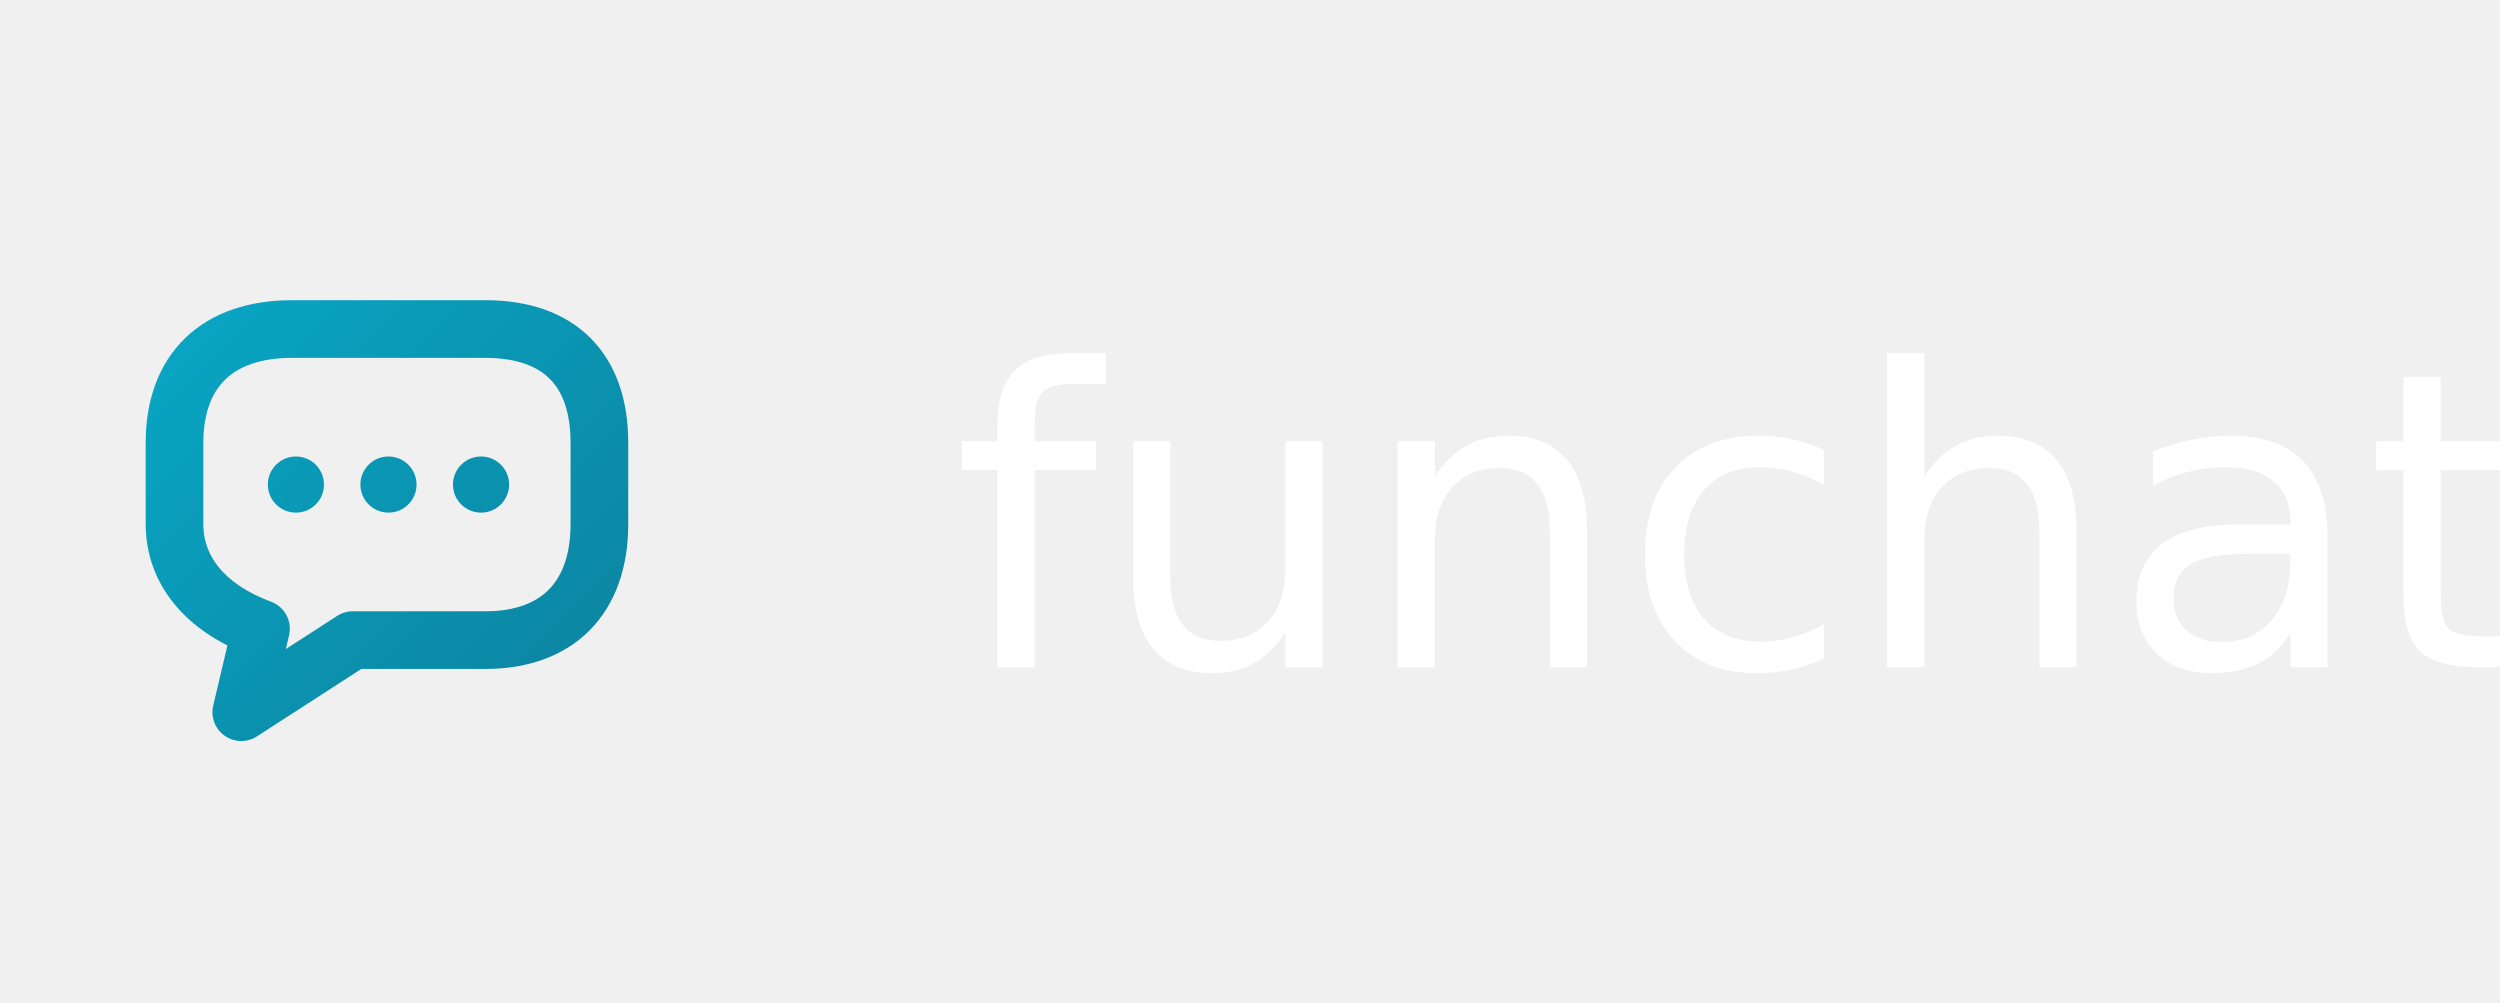
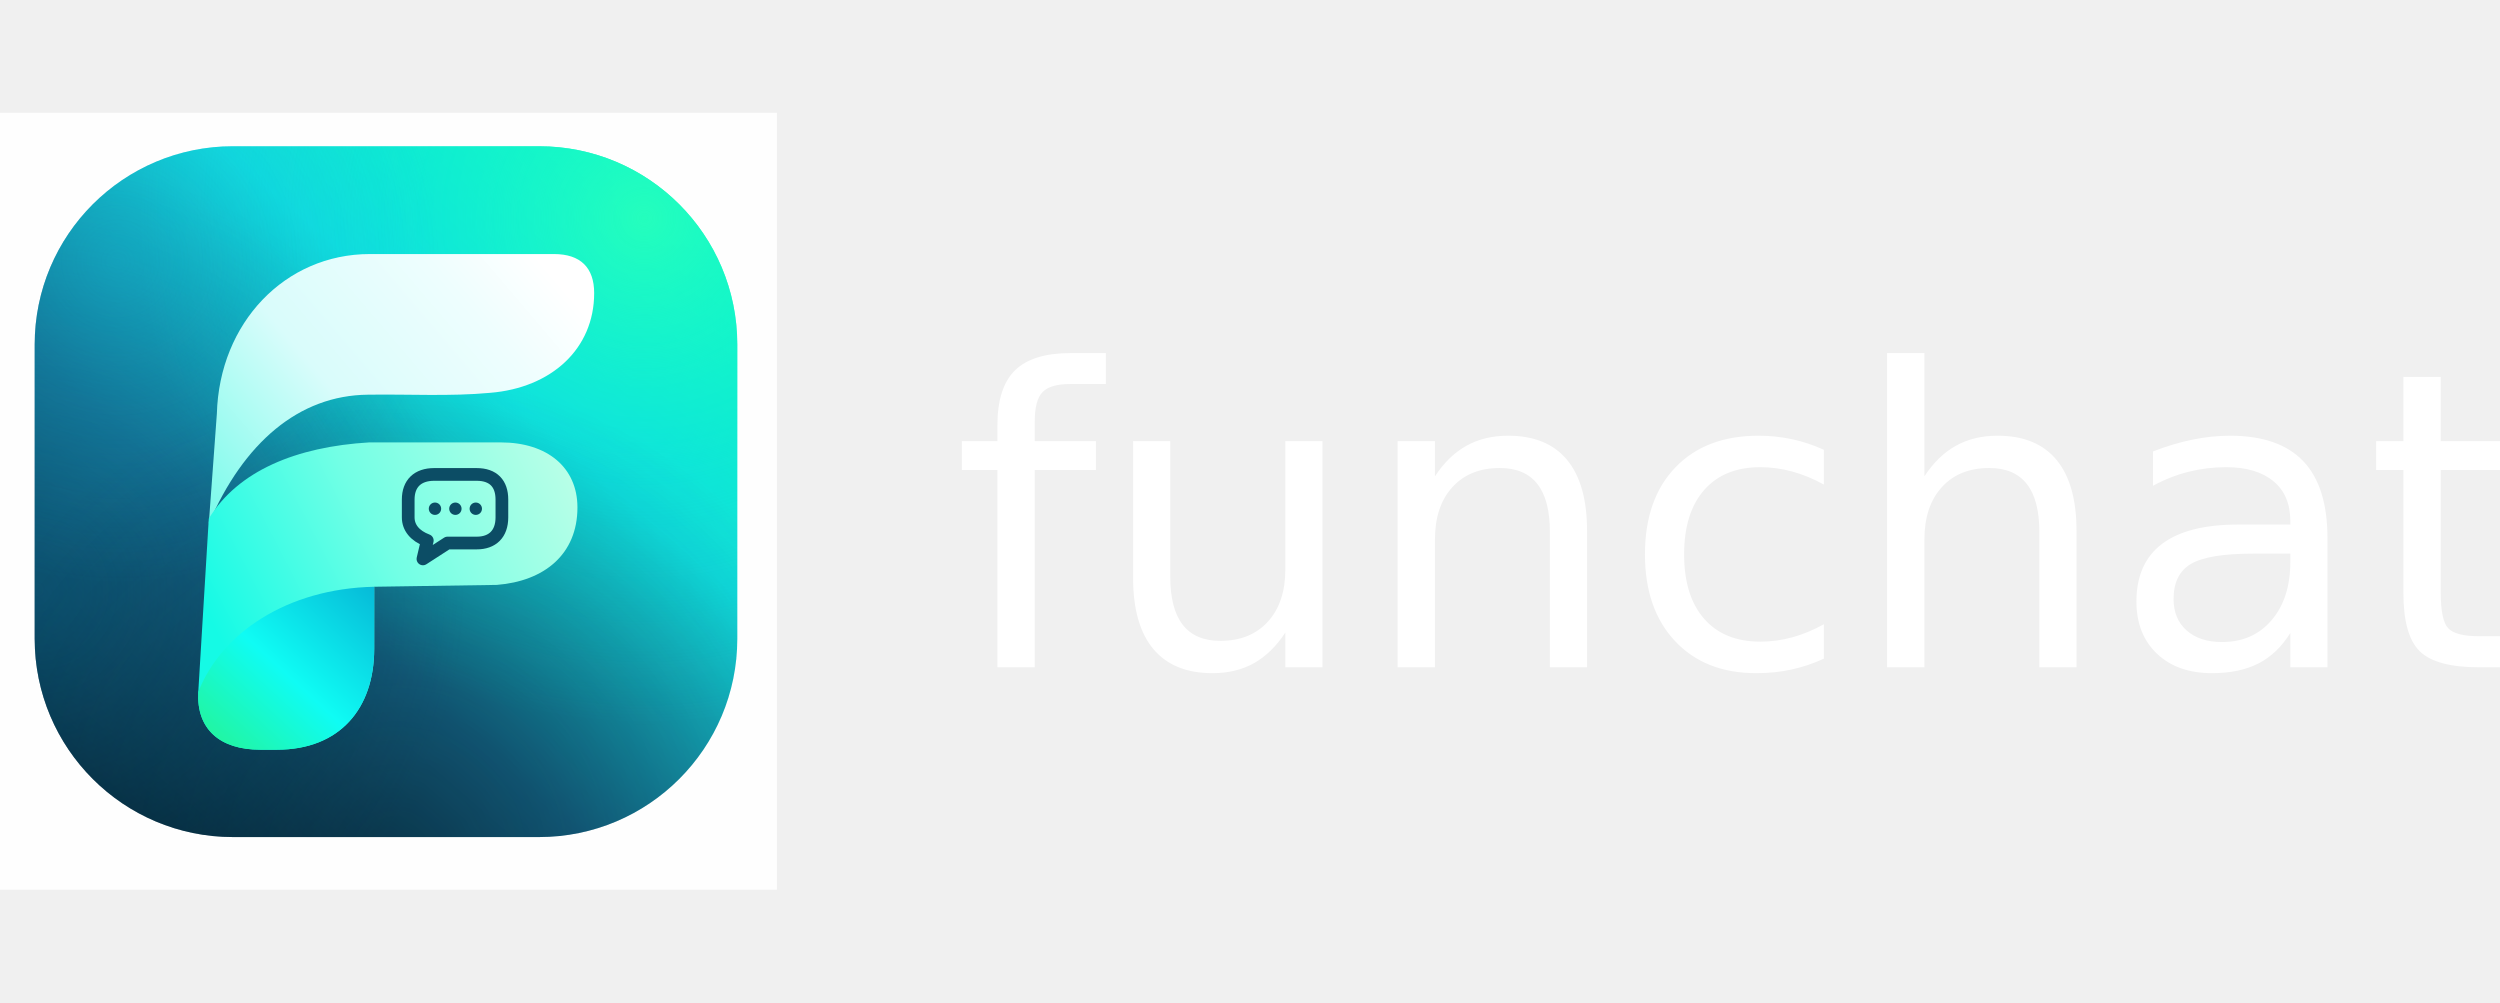
<svg xmlns="http://www.w3.org/2000/svg" viewBox="0 0 798 320" width="798" height="320" role="img" aria-label="funchat">
  <defs>
    <linearGradient id="g" x1="0" y1="0" x2="1024" y2="1024" gradientUnits="userSpaceOnUse">
      <stop offset="0" stop-color="#06B6D4" />
      <stop offset="1" stop-color="#0E7490" />
    </linearGradient>
  </defs>
  <g transform="translate(0,36.0) scale(0.2421875)">
-     <path d="M 385 285 H 639 C 739 285 790 340 790 435 V 542 C 790 641 733 695 640 695 H 465 L 318 790 L 344 680 C 269 652 230 602 230 542 V 435 C 230 340 286 285 385 285 Z" fill="none" stroke="url(#g)" stroke-width="76" stroke-linecap="round" stroke-linejoin="round" />
-     <g fill="url(#g)">
-       <circle cx="390" cy="490" r="37" />
-       <circle cx="512" cy="490" r="37" />
-       <circle cx="634" cy="490" r="37" />
-     </g>
+     <svg viewBox="0 0 1254 1254" width="1024" height="1024" role="img" aria-label="funchat logo">
+       <defs>
+         <linearGradient id="background" x1="130" y1="1100" x2="1010" y2="90" gradientUnits="userSpaceOnUse">
+           <stop offset="0" stop-color="#052434" />
+           <stop offset=".36" stop-color="#156789" />
+           <stop offset=".7" stop-color="#12d9dc" />
+           <stop offset="1" stop-color="#10fab7" />
+         </linearGradient>
+         <radialGradient id="sky" cx="1040" cy="170" r="820" gradientUnits="userSpaceOnUse">
+           <stop offset="0" stop-color="#26ffbd" stop-opacity=".92" />
+           <stop offset=".5" stop-color="#08eee3" stop-opacity=".32" />
+           <stop offset="1" stop-color="#08eee3" stop-opacity="0" />
+         </radialGradient>
+         <radialGradient id="left-shade" cx="60" cy="770" r="690" gradientUnits="userSpaceOnUse">
+           <stop offset="0" stop-color="#0c5f83" stop-opacity=".55" />
+           <stop offset="1" stop-color="#0c5f83" stop-opacity="0" />
+         </radialGradient>
+         <radialGradient id="left-blue" cx="190" cy="240" r="520" gradientUnits="userSpaceOnUse">
+           <stop offset="0" stop-color="#13bcdd" stop-opacity=".35" />
+           <stop offset="1" stop-color="#13bcdd" stop-opacity="0" />
+         </radialGradient>
+         <radialGradient id="bottom-shade" cx="640" cy="1200" r="780" gradientUnits="userSpaceOnUse">
+           <stop offset="0" stop-color="#051d2c" stop-opacity=".4" />
+           <stop offset="1" stop-color="#051d2c" stop-opacity="0" />
+         </radialGradient>
+         <linearGradient id="upper" x1="324" y1="647" x2="843" y2="205" gradientUnits="userSpaceOnUse">
+           <stop offset="0" stop-color="#78fbea" />
+           <stop offset=".43" stop-color="#d9fcfb" />
+           <stop offset=".8" stop-color="#eefefe" />
+           <stop offset="1" stop-color="#ffffff" />
+         </linearGradient>
+         <linearGradient id="face" x1="332" y1="805" x2="907" y2="507" gradientUnits="userSpaceOnUse">
+           <stop offset="0" stop-color="#15fae5" />
+           <stop offset=".47" stop-color="#72ffe5" />
+           <stop offset="1" stop-color="#bdffe7" />
+         </linearGradient>
+         <linearGradient id="foot" x1="337" y1="1020" x2="591" y2="744" gradientUnits="userSpaceOnUse">
+           <stop offset="0" stop-color="#23f59b" />
+           <stop offset=".45" stop-color="#0ffcf4" />
+           <stop offset="1" stop-color="#06b8d7" />
+         </linearGradient>
+         <clipPath id="tile">
+           <rect x="56" y="54" width="1134" height="1115" rx="320" />
+         </clipPath>
+       </defs>
+       <rect width="1254" height="1254" fill="#fefefe" />
+       <g clip-path="url(#tile)">
+         <rect x="56" y="54" width="1134" height="1115" fill="url(#background)" />
+         <rect x="56" y="54" width="1134" height="1115" fill="url(#sky)" />
+         <rect x="56" y="54" width="1134" height="1115" fill="url(#left-shade)" />
+         <rect x="56" y="54" width="1134" height="1115" fill="url(#left-blue)" />
+         <rect x="56" y="54" width="1134" height="1115" fill="url(#bottom-shade)" />
+       </g>
+       <path id="upper-shape" fill="url(#upper)" d="M 350 486 C 354 339 460 228 597 228 H 894 C 937 228 959 250 959 291 C 959 381 890 444 791 452 C 727 458 659 454 594 455 C 482 456 393 533 337 663 Z" />
+       <path id="face-shape" fill="url(#face)" d="M 337 655 C 384 578 478 539 596 532 H 808 C 884 532 932 573 932 637 C 932 713 878 756 802 762 L 604 765 V 865 C 604 962 548 1028 447 1028 H 420 C 355 1028 317 995 320 935 Z" />
+       <path id="foot-shape" fill="url(#foot)" d="M 320 935 C 357 840 463 768 604 765 V 865 C 604 962 548 1028 447 1028 H 420 C 355 1028 317 995 320 935 Z" />
+       <g transform="translate(735,645) scale(0.27) translate(-512,-512)">
+         <path d="M 385 285 H 639 C 739 285 790 340 790 435 V 542 C 790 641 733 695 640 695 H 465 L 318 790 L 344 680 C 269 652 230 602 230 542 V 435 C 230 340 286 285 385 285 Z" fill="none" stroke="#0c4d65" stroke-width="76" stroke-linecap="round" stroke-linejoin="round" />
+         <g fill="#0c4d65">
+           <circle cx="390" cy="490" r="37" />
+           <circle cx="512" cy="490" r="37" />
+           <circle cx="634" cy="490" r="37" />
+         </g>
+       </g>
+     </svg>
  </g>
  <text x="304" y="213.0" font-family="'Noto Sans SC','Source Sans 3','DejaVu Sans',sans-serif" font-size="132" font-weight="500" fill="#FFFFFF">funchat</text>
</svg>
